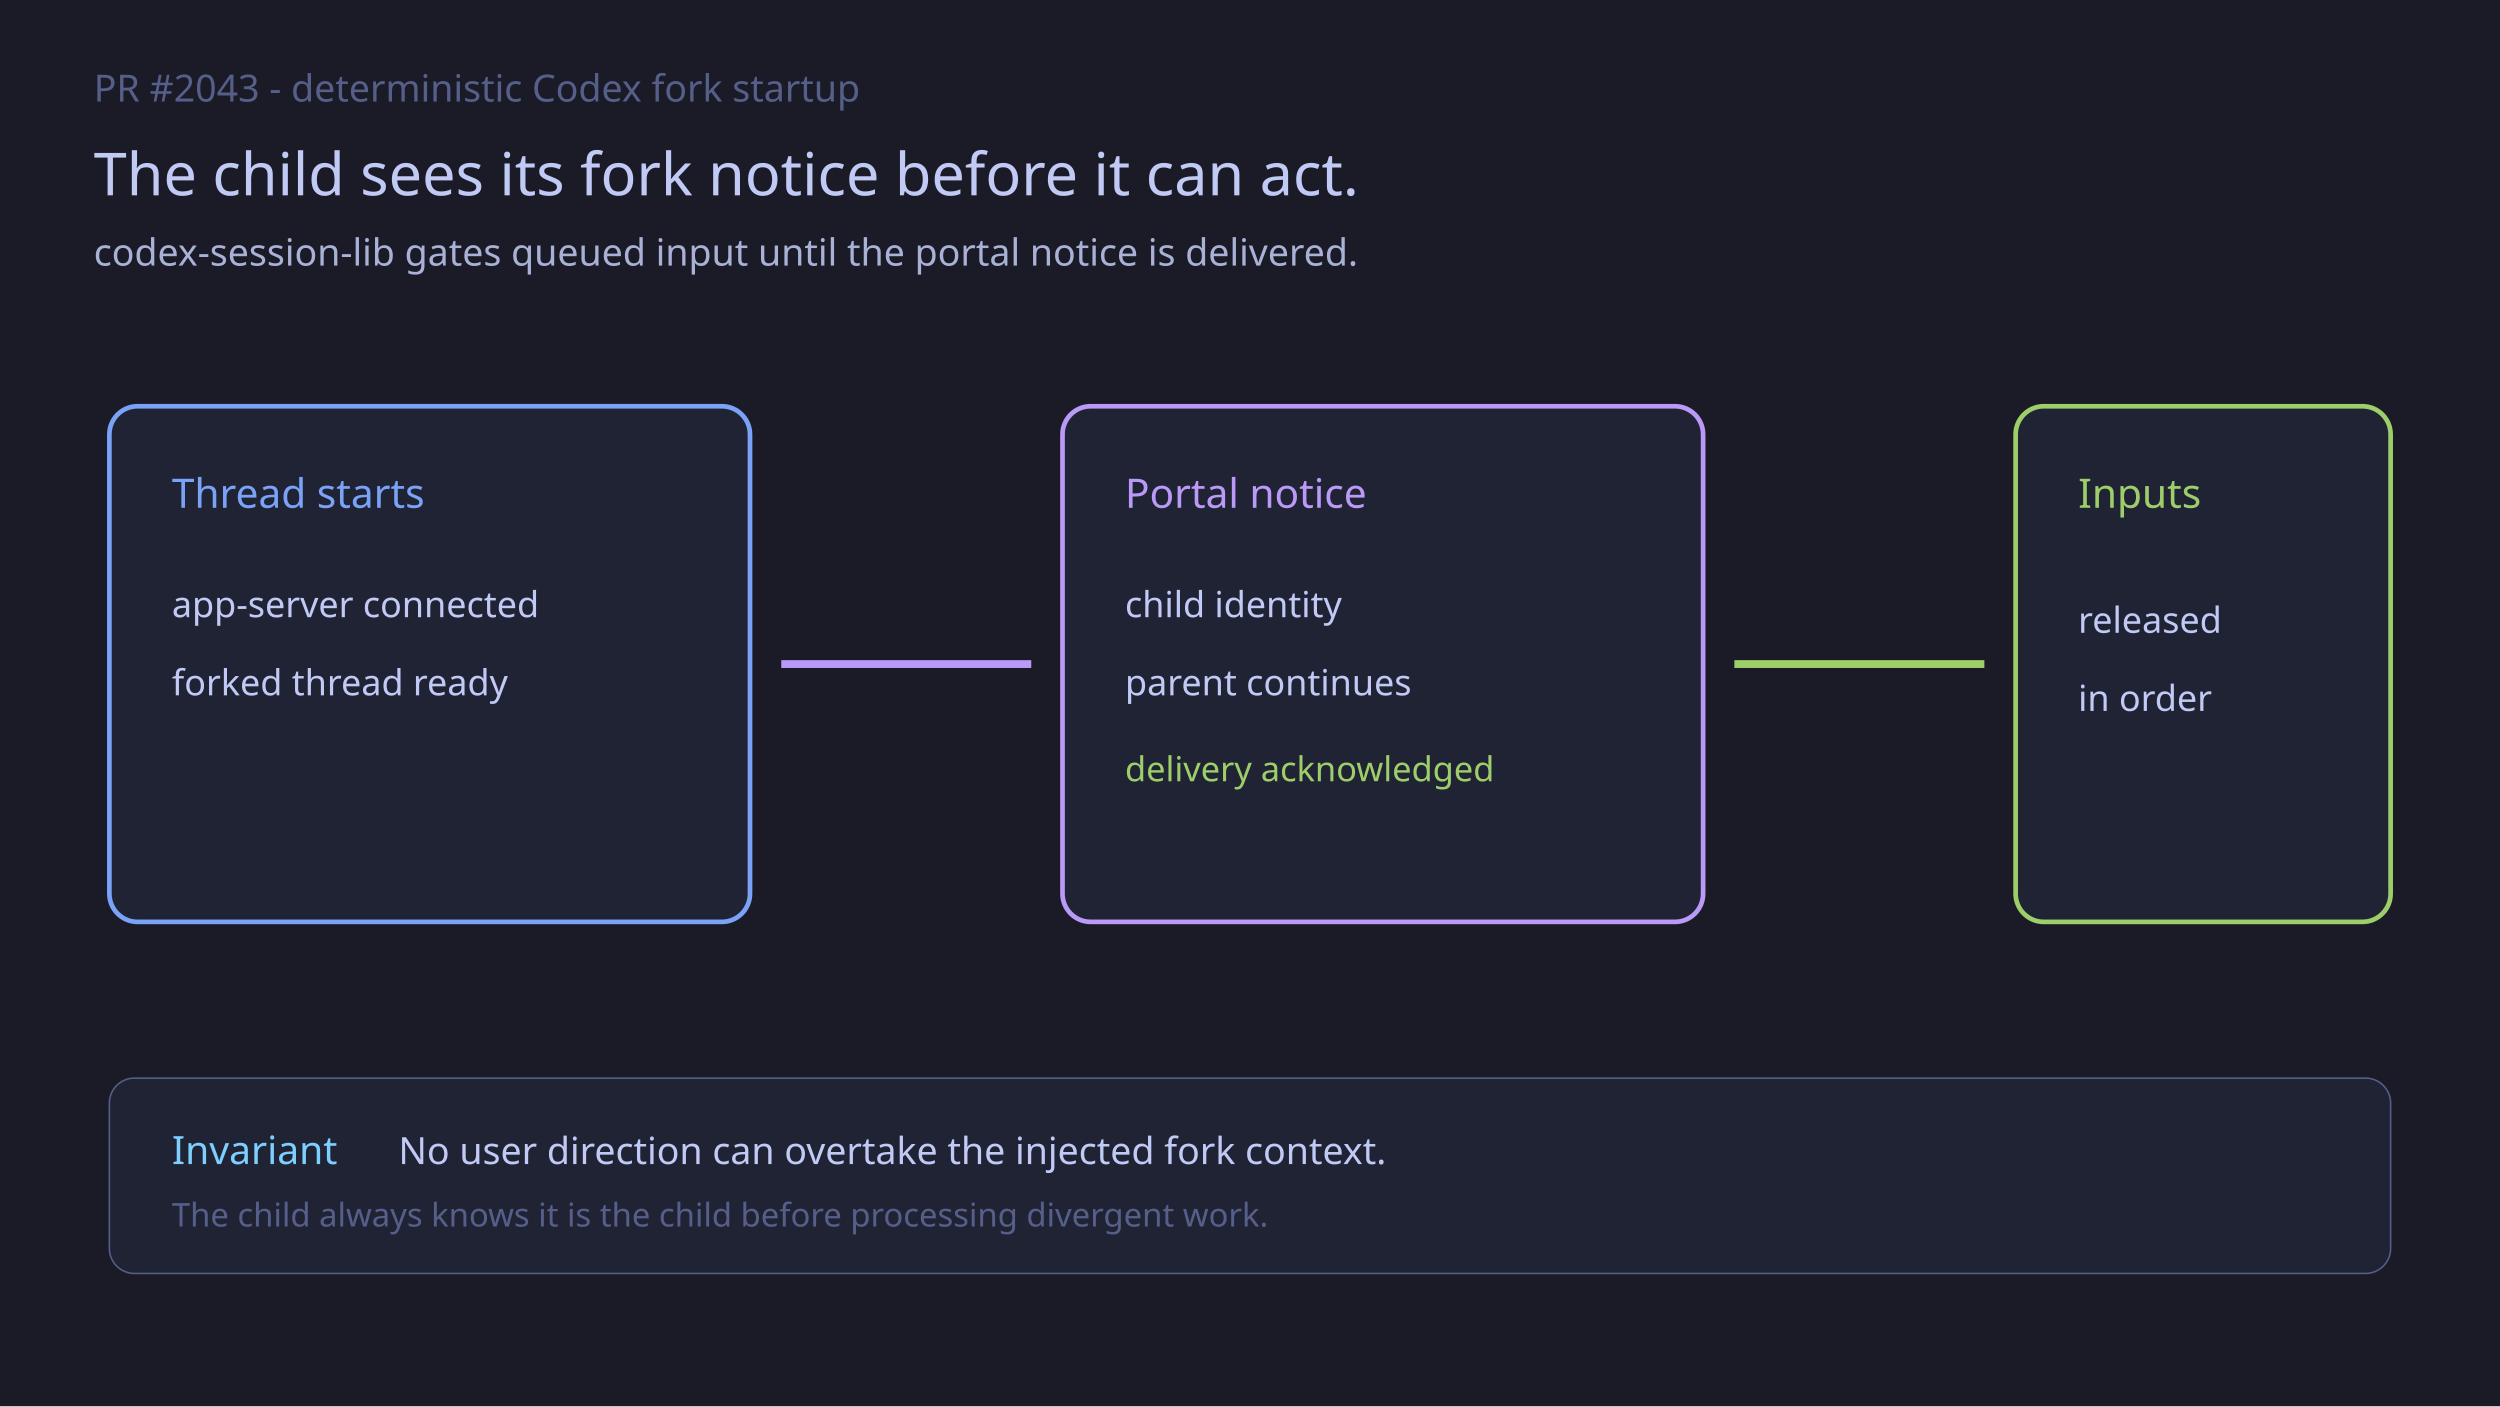
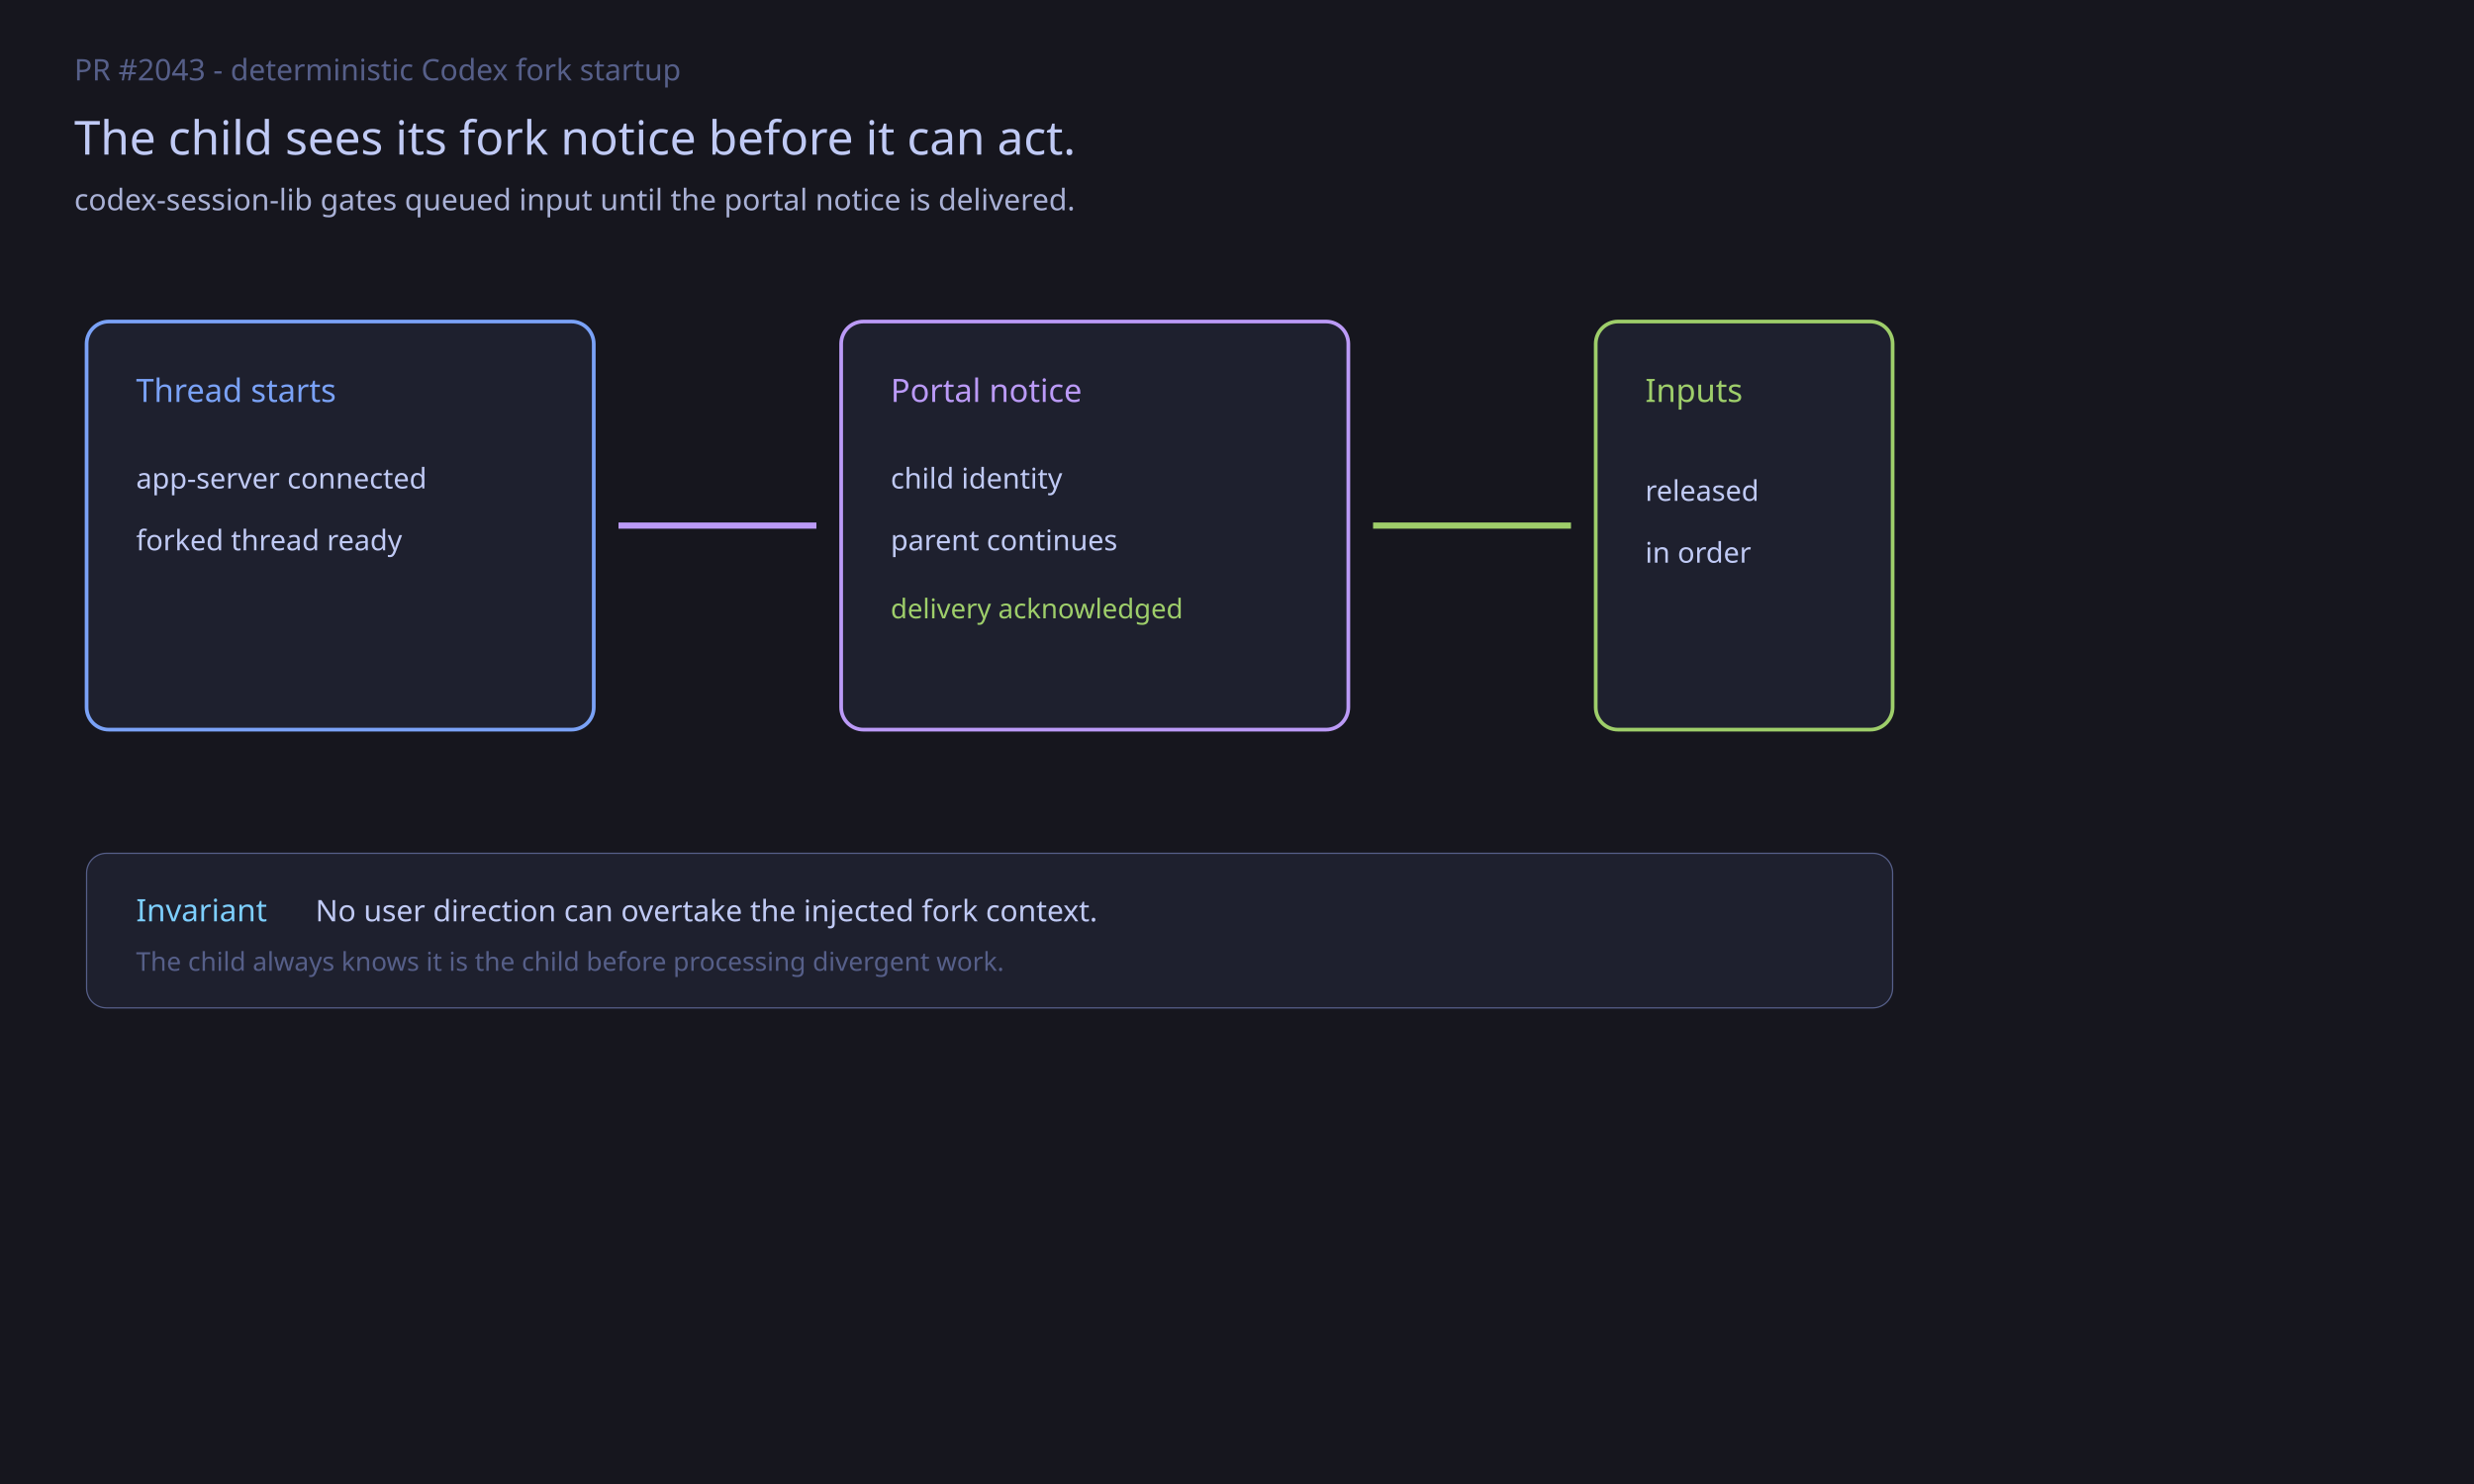
- <svg xmlns="http://www.w3.org/2000/svg" viewBox="0 0 1600 900" font-family="'Segoe UI','Noto Sans',sans-serif">
-   <rect width="1600" height="900" fill="#1a1b26" />
+ <svg xmlns="http://www.w3.org/2000/svg" viewBox="0 0 2000 1200" font-family="'Segoe UI','Noto Sans',sans-serif">
+   <rect width="2000" height="1200" fill="#16161e" />
  <text x="60" y="65" font-size="24" fill="#565f89">PR #2043 - deterministic Codex fork startup</text>
  <text x="60" y="125" font-size="38" fill="#c0caf5">The child sees its fork notice before it can act.</text>
  <text x="60" y="170" font-size="24" fill="#a9b1d6">codex-session-lib gates queued input until the portal notice is delivered.</text>
-   <rect x="70" y="260" width="410" height="330" rx="18" fill="#202334" stroke="#7aa2f7" stroke-width="3" />
+   <rect x="70" y="260" width="410" height="330" rx="18" fill="#1e202e" stroke="#7aa2f7" stroke-width="3" />
  <text x="110" y="325" font-size="26" fill="#7aa2f7">Thread starts</text>
  <text x="110" y="395" font-size="23" fill="#c0caf5">app-server connected</text>
  <text x="110" y="445" font-size="23" fill="#c0caf5">forked thread ready</text>
  <path d="M500 425H660" stroke="#bb9af7" stroke-width="5" />
-   <rect x="680" y="260" width="410" height="330" rx="18" fill="#202334" stroke="#bb9af7" stroke-width="3" />
+   <rect x="680" y="260" width="410" height="330" rx="18" fill="#1e202e" stroke="#bb9af7" stroke-width="3" />
  <text x="720" y="325" font-size="26" fill="#bb9af7">Portal notice</text>
  <text x="720" y="395" font-size="23" fill="#c0caf5">child identity</text>
  <text x="720" y="445" font-size="23" fill="#c0caf5">parent continues</text>
  <text x="720" y="500" font-size="22" fill="#9ece6a">delivery acknowledged</text>
  <path d="M1110 425H1270" stroke="#9ece6a" stroke-width="5" />
-   <rect x="1290" y="260" width="240" height="330" rx="18" fill="#202334" stroke="#9ece6a" stroke-width="3" />
+   <rect x="1290" y="260" width="240" height="330" rx="18" fill="#1e202e" stroke="#9ece6a" stroke-width="3" />
  <text x="1330" y="325" font-size="26" fill="#9ece6a">Inputs</text>
  <text x="1330" y="405" font-size="23" fill="#c0caf5">released</text>
  <text x="1330" y="455" font-size="23" fill="#c0caf5">in order</text>
-   <rect x="70" y="690" width="1460" height="125" rx="16" fill="#202334" stroke="#565f89" />
+   <rect x="70" y="690" width="1460" height="125" rx="16" fill="#1e202e" stroke="#565f89" />
  <text x="110" y="745" font-size="25" fill="#7dcfff">Invariant</text>
  <text x="255" y="745" font-size="24" fill="#c0caf5">No user direction can overtake the injected fork context.</text>
  <text x="110" y="785" font-size="21" fill="#565f89">The child always knows it is the child before processing divergent work.</text>
</svg>
